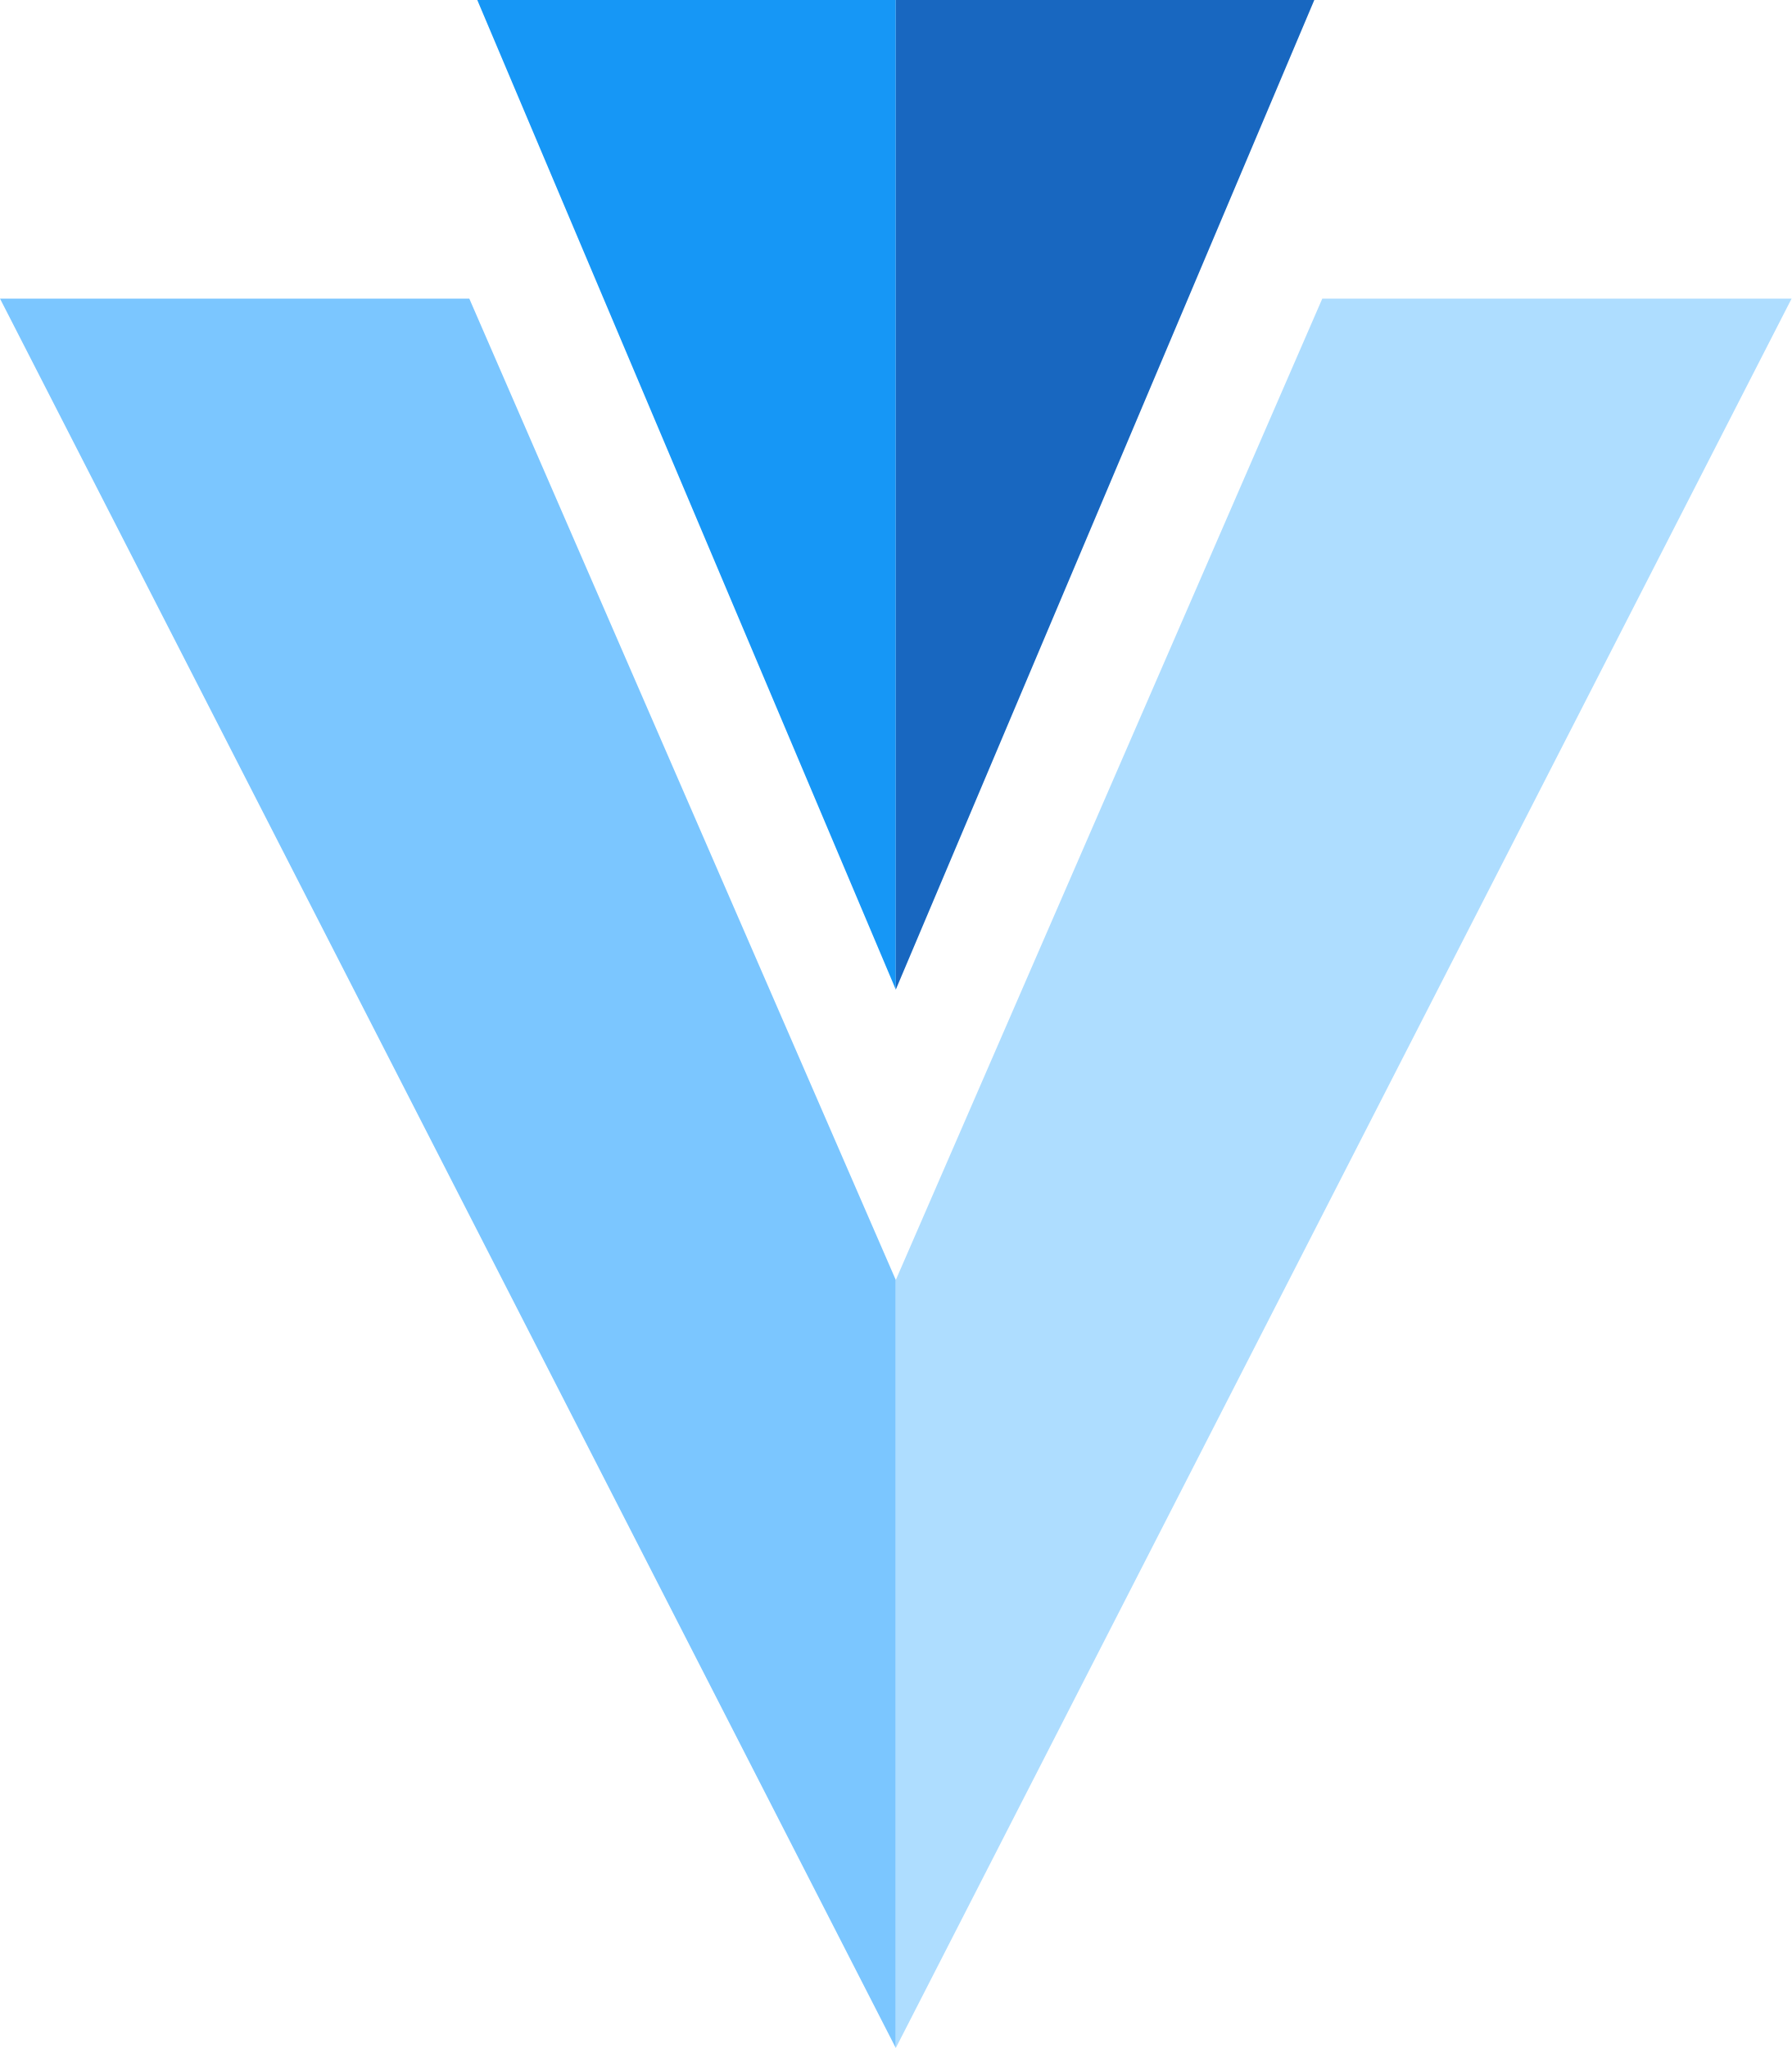
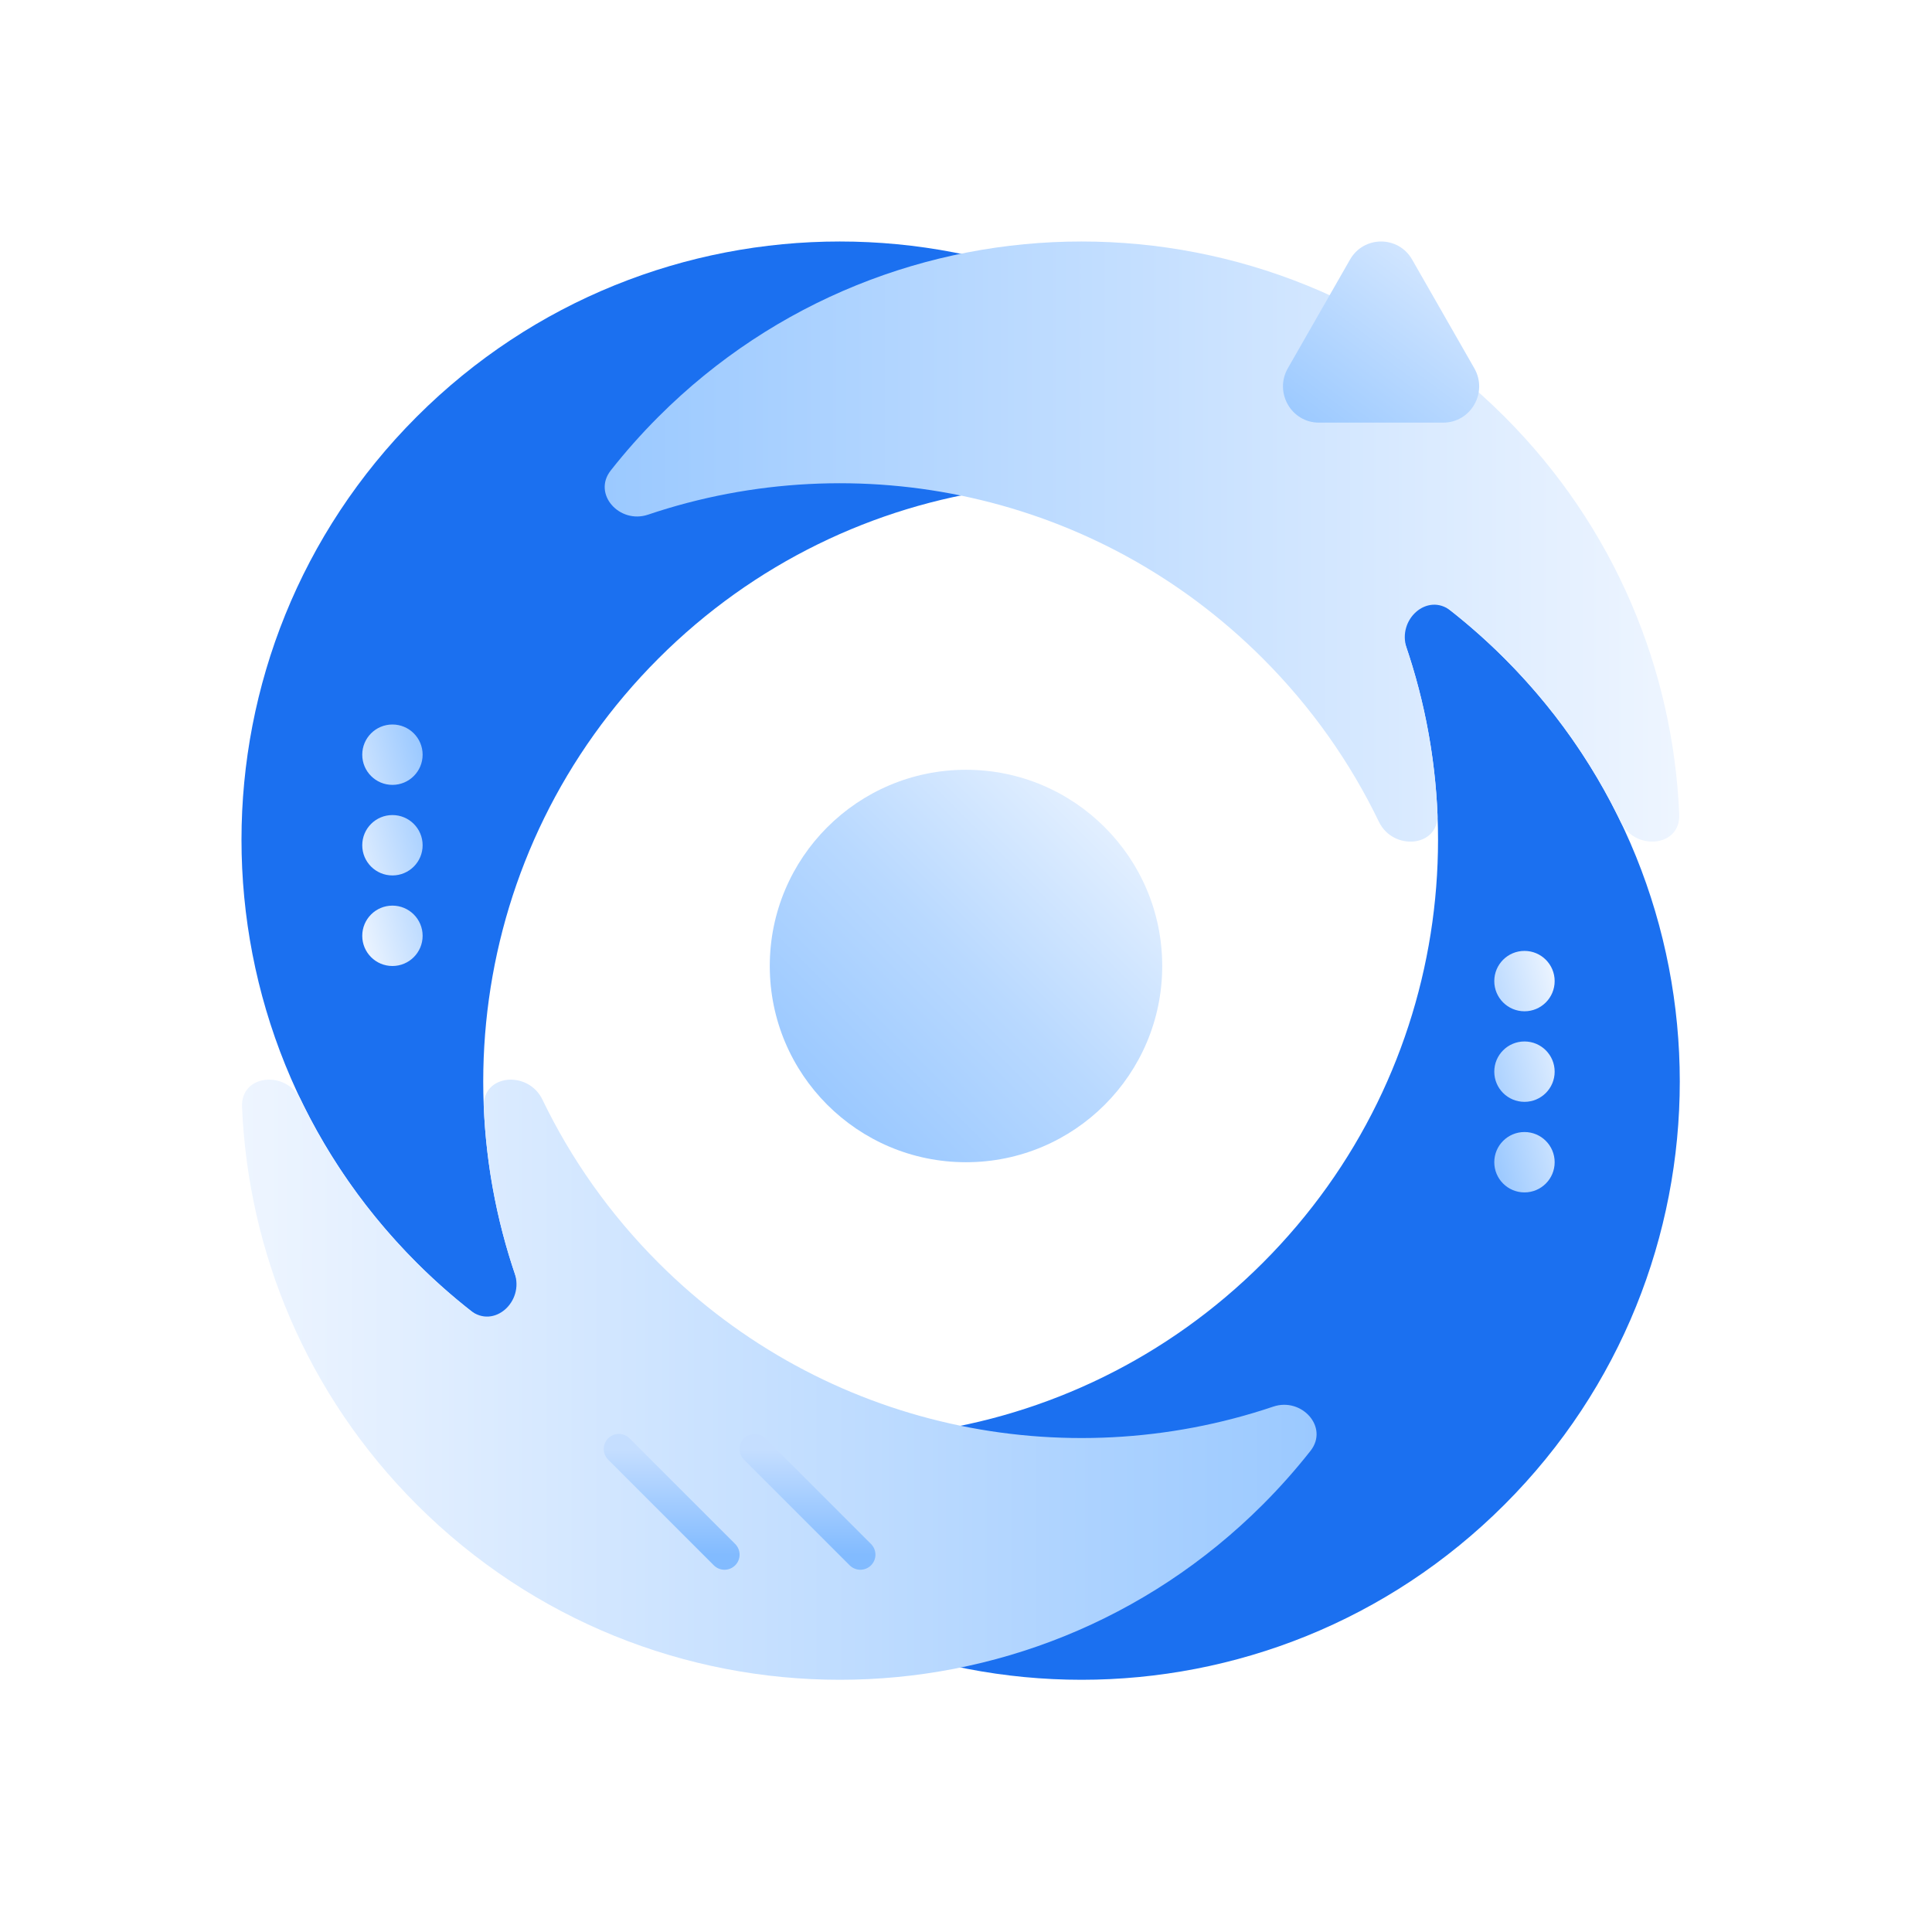
- <svg xmlns="http://www.w3.org/2000/svg" id="Layer_1" data-name="Layer 1" viewBox="0 0 87.5 100">
+ <svg xmlns="http://www.w3.org/2000/svg" width="128" height="128" viewBox="0 0 128 128" fill="none">
+   <g id="04">
+     <path id="Path" d="M36.778 90.512C28.646 75.489 30.929 56.322 43.625 43.625C56.322 30.929 75.489 28.646 90.512 36.778C88.73 33.486 86.447 30.392 83.665 27.609C68.185 12.13 43.089 12.13 27.609 27.609C12.13 43.089 12.13 68.185 27.609 83.665C30.392 86.447 33.486 88.73 36.778 90.512Z" fill="#1B70F0" />
+     <path id="Path_2" d="M36.778 90.512C51.801 98.644 70.968 96.361 83.665 83.665C96.361 70.968 98.644 51.801 90.512 36.778C93.804 38.56 96.898 40.843 99.68 43.625C115.16 59.104 115.16 84.201 99.68 99.68C84.201 115.16 59.104 115.16 43.625 99.68C40.843 96.898 38.56 93.804 36.778 90.512Z" fill="#1B70F0" />
+     <path id="Path_3" d="M83.665 43.625C72.647 32.608 56.758 29.432 42.932 34.098C41.048 34.733 39.235 32.732 40.464 31.169C41.434 29.936 42.488 28.747 43.625 27.609C59.104 12.13 84.201 12.13 99.68 27.609C106.993 34.922 110.851 44.381 111.254 53.958C111.346 56.131 108.313 56.397 107.368 54.438C105.484 50.53 102.922 46.867 99.68 43.625C98.543 42.488 97.354 41.434 96.121 40.464C94.558 39.235 92.556 41.048 93.192 42.932C94.399 46.509 95.081 50.225 95.239 53.958C95.33 56.131 92.297 56.397 91.353 54.438C89.469 50.53 86.906 46.867 83.665 43.625Z" fill="url(#paint0_linear)" />
+     <path id="Path_4" d="M35.937 72.852C34.993 70.893 31.96 71.159 32.051 73.332C32.208 77.065 32.891 80.781 34.098 84.358C34.734 86.242 32.732 88.055 31.169 86.825C29.936 85.855 28.747 84.802 27.609 83.665C24.368 80.423 21.805 76.76 19.921 72.852C18.977 70.893 15.944 71.159 16.035 73.332C16.439 82.909 20.297 92.368 27.609 99.68C43.089 115.16 68.185 115.16 83.665 99.68C84.802 98.543 85.855 97.354 86.825 96.121C88.055 94.558 86.242 92.556 84.357 93.192C70.531 97.858 54.642 94.682 43.625 83.665C40.384 80.423 37.821 76.76 35.937 72.852Z" fill="url(#paint1_linear)" />
+     <path id="Path_5" d="M48 103L41 96" stroke="url(#paint2_linear)" stroke-width="2" stroke-linecap="round" />
+     <path id="Path_6" d="M57 103L50 96" stroke="url(#paint3_linear)" stroke-width="2" stroke-linecap="round" />
+     <circle id="Oval" cx="64" cy="64" r="13" fill="url(#paint4_linear)" />
+     <path id="Path_7" d="M103 65C103 66.105 102.105 67 101 67C99.895 67 99 66.105 99 65C99 63.895 99.895 63 101 63C102.105 63 103 63.895 103 65Z" fill="url(#paint5_linear)" />
+     <path id="Path_8" d="M103 71C103 72.105 102.105 73 101 73C99.895 73 99 72.105 99 71C99 69.895 99.895 69 101 69C102.105 69 103 69.895 103 71Z" fill="url(#paint6_linear)" />
+     <path id="Path_9" d="M101 79C102.105 79 103 78.105 103 77C103 75.895 102.105 75 101 75C99.895 75 99 75.895 99 77C99 78.105 99.895 79 101 79Z" fill="url(#paint7_linear)" />
+     <path id="Path_10" d="M24 62C24 60.895 24.895 60 26 60C27.105 60 28 60.895 28 62C28 63.105 27.105 64 26 64C24.895 64 24 63.105 24 62Z" fill="url(#paint8_linear)" />
+     <path id="Path_11" d="M24 56C24 54.895 24.895 54 26 54C27.105 54 28 54.895 28 56C28 57.105 27.105 58 26 58C24.895 58 24 57.105 24 56Z" fill="url(#paint9_linear)" />
+     <path id="Path_12" d="M26 48C24.895 48 24 48.895 24 50C24 51.105 24.895 52 26 52C27.105 52 28 51.105 28 50C28 48.895 27.105 48 26 48Z" fill="url(#paint10_linear)" />
+     <path id="Path_13" d="M89.441 17.2C90.356 15.6 92.644 15.6 93.559 17.2L97.678 24.4C98.593 26 97.449 28 95.619 28H87.381C85.551 28 84.407 26 85.322 24.4L89.441 17.2Z" fill="url(#paint11_linear)" />
+   </g>
  <defs>
-     <style>.cls-1{fill:#1697f6;}.cls-2{fill:#7bc6ff;}.cls-3{fill:#1867c0;}.cls-4{fill:#aeddff;}</style>
+     <linearGradient id="paint0_linear" x1="111.29" y1="19.016" x2="36.778" y2="19.016" gradientUnits="userSpaceOnUse">
+       <stop stop-color="#EEF5FF" />
+       <stop offset="1" stop-color="#97C7FF" />
+     </linearGradient>
+     <linearGradient id="paint1_linear" x1="90.512" y1="66.66" x2="16" y2="66.66" gradientUnits="userSpaceOnUse">
+       <stop stop-color="#97C7FF" />
+       <stop offset="1" stop-color="#EEF5FF" />
+     </linearGradient>
+     <linearGradient id="paint2_linear" x1="41" y1="96" x2="41" y2="103" gradientUnits="userSpaceOnUse">
+       <stop stop-color="#C5DEFF" />
+       <stop offset="1" stop-color="#82BBFF" />
+     </linearGradient>
+     <linearGradient id="paint3_linear" x1="50" y1="96" x2="50" y2="103" gradientUnits="userSpaceOnUse">
+       <stop stop-color="#C5DEFF" />
+       <stop offset="1" stop-color="#82BBFF" />
+     </linearGradient>
+     <linearGradient id="paint4_linear" x1="65.219" y1="39.219" x2="41.656" y2="62.781" gradientUnits="userSpaceOnUse">
+       <stop stop-color="#F3F8FF" />
+       <stop offset="0.547" stop-color="#B9D9FF" />
+       <stop offset="1" stop-color="#96C6FF" />
+     </linearGradient>
+     <linearGradient id="paint5_linear" x1="101.948" y1="58.028" x2="94.004" y2="60.132" gradientUnits="userSpaceOnUse">
+       <stop stop-color="#F3F8FF" />
+       <stop offset="1" stop-color="#96C6FF" />
+     </linearGradient>
+     <linearGradient id="paint6_linear" x1="101.948" y1="58.028" x2="94.004" y2="60.132" gradientUnits="userSpaceOnUse">
+       <stop stop-color="#F3F8FF" />
+       <stop offset="1" stop-color="#96C6FF" />
+     </linearGradient>
+     <linearGradient id="paint7_linear" x1="101.948" y1="58.028" x2="94.004" y2="60.132" gradientUnits="userSpaceOnUse">
+       <stop stop-color="#F3F8FF" />
+       <stop offset="1" stop-color="#96C6FF" />
+     </linearGradient>
+     <linearGradient id="paint8_linear" x1="25.052" y1="68.972" x2="32.996" y2="66.868" gradientUnits="userSpaceOnUse">
+       <stop stop-color="#F3F8FF" />
+       <stop offset="1" stop-color="#96C6FF" />
+     </linearGradient>
+     <linearGradient id="paint9_linear" x1="25.052" y1="68.972" x2="32.996" y2="66.868" gradientUnits="userSpaceOnUse">
+       <stop stop-color="#F3F8FF" />
+       <stop offset="1" stop-color="#96C6FF" />
+     </linearGradient>
+     <linearGradient id="paint10_linear" x1="25.052" y1="68.972" x2="32.996" y2="66.868" gradientUnits="userSpaceOnUse">
+       <stop stop-color="#F3F8FF" />
+       <stop offset="1" stop-color="#96C6FF" />
+     </linearGradient>
+     <linearGradient id="paint11_linear" x1="89" y1="11.154" x2="79.498" y2="23.898" gradientUnits="userSpaceOnUse">
+       <stop stop-color="#D8E9FF" />
+       <stop offset="1" stop-color="#99C8FF" />
+     </linearGradient>
  </defs>
-   <polyline class="cls-1" points="43.75 0 23.31 0 43.75 48.32" />
-   <polygon class="cls-2" points="43.75 62.5 43.75 100 0 14.58 22.92 14.58 43.75 62.5" />
-   <polyline class="cls-3" points="43.75 0 64.19 0 43.75 48.32" />
-   <polygon class="cls-4" points="64.58 14.58 87.5 14.58 43.75 100 43.75 62.5 64.58 14.58" />
</svg>
